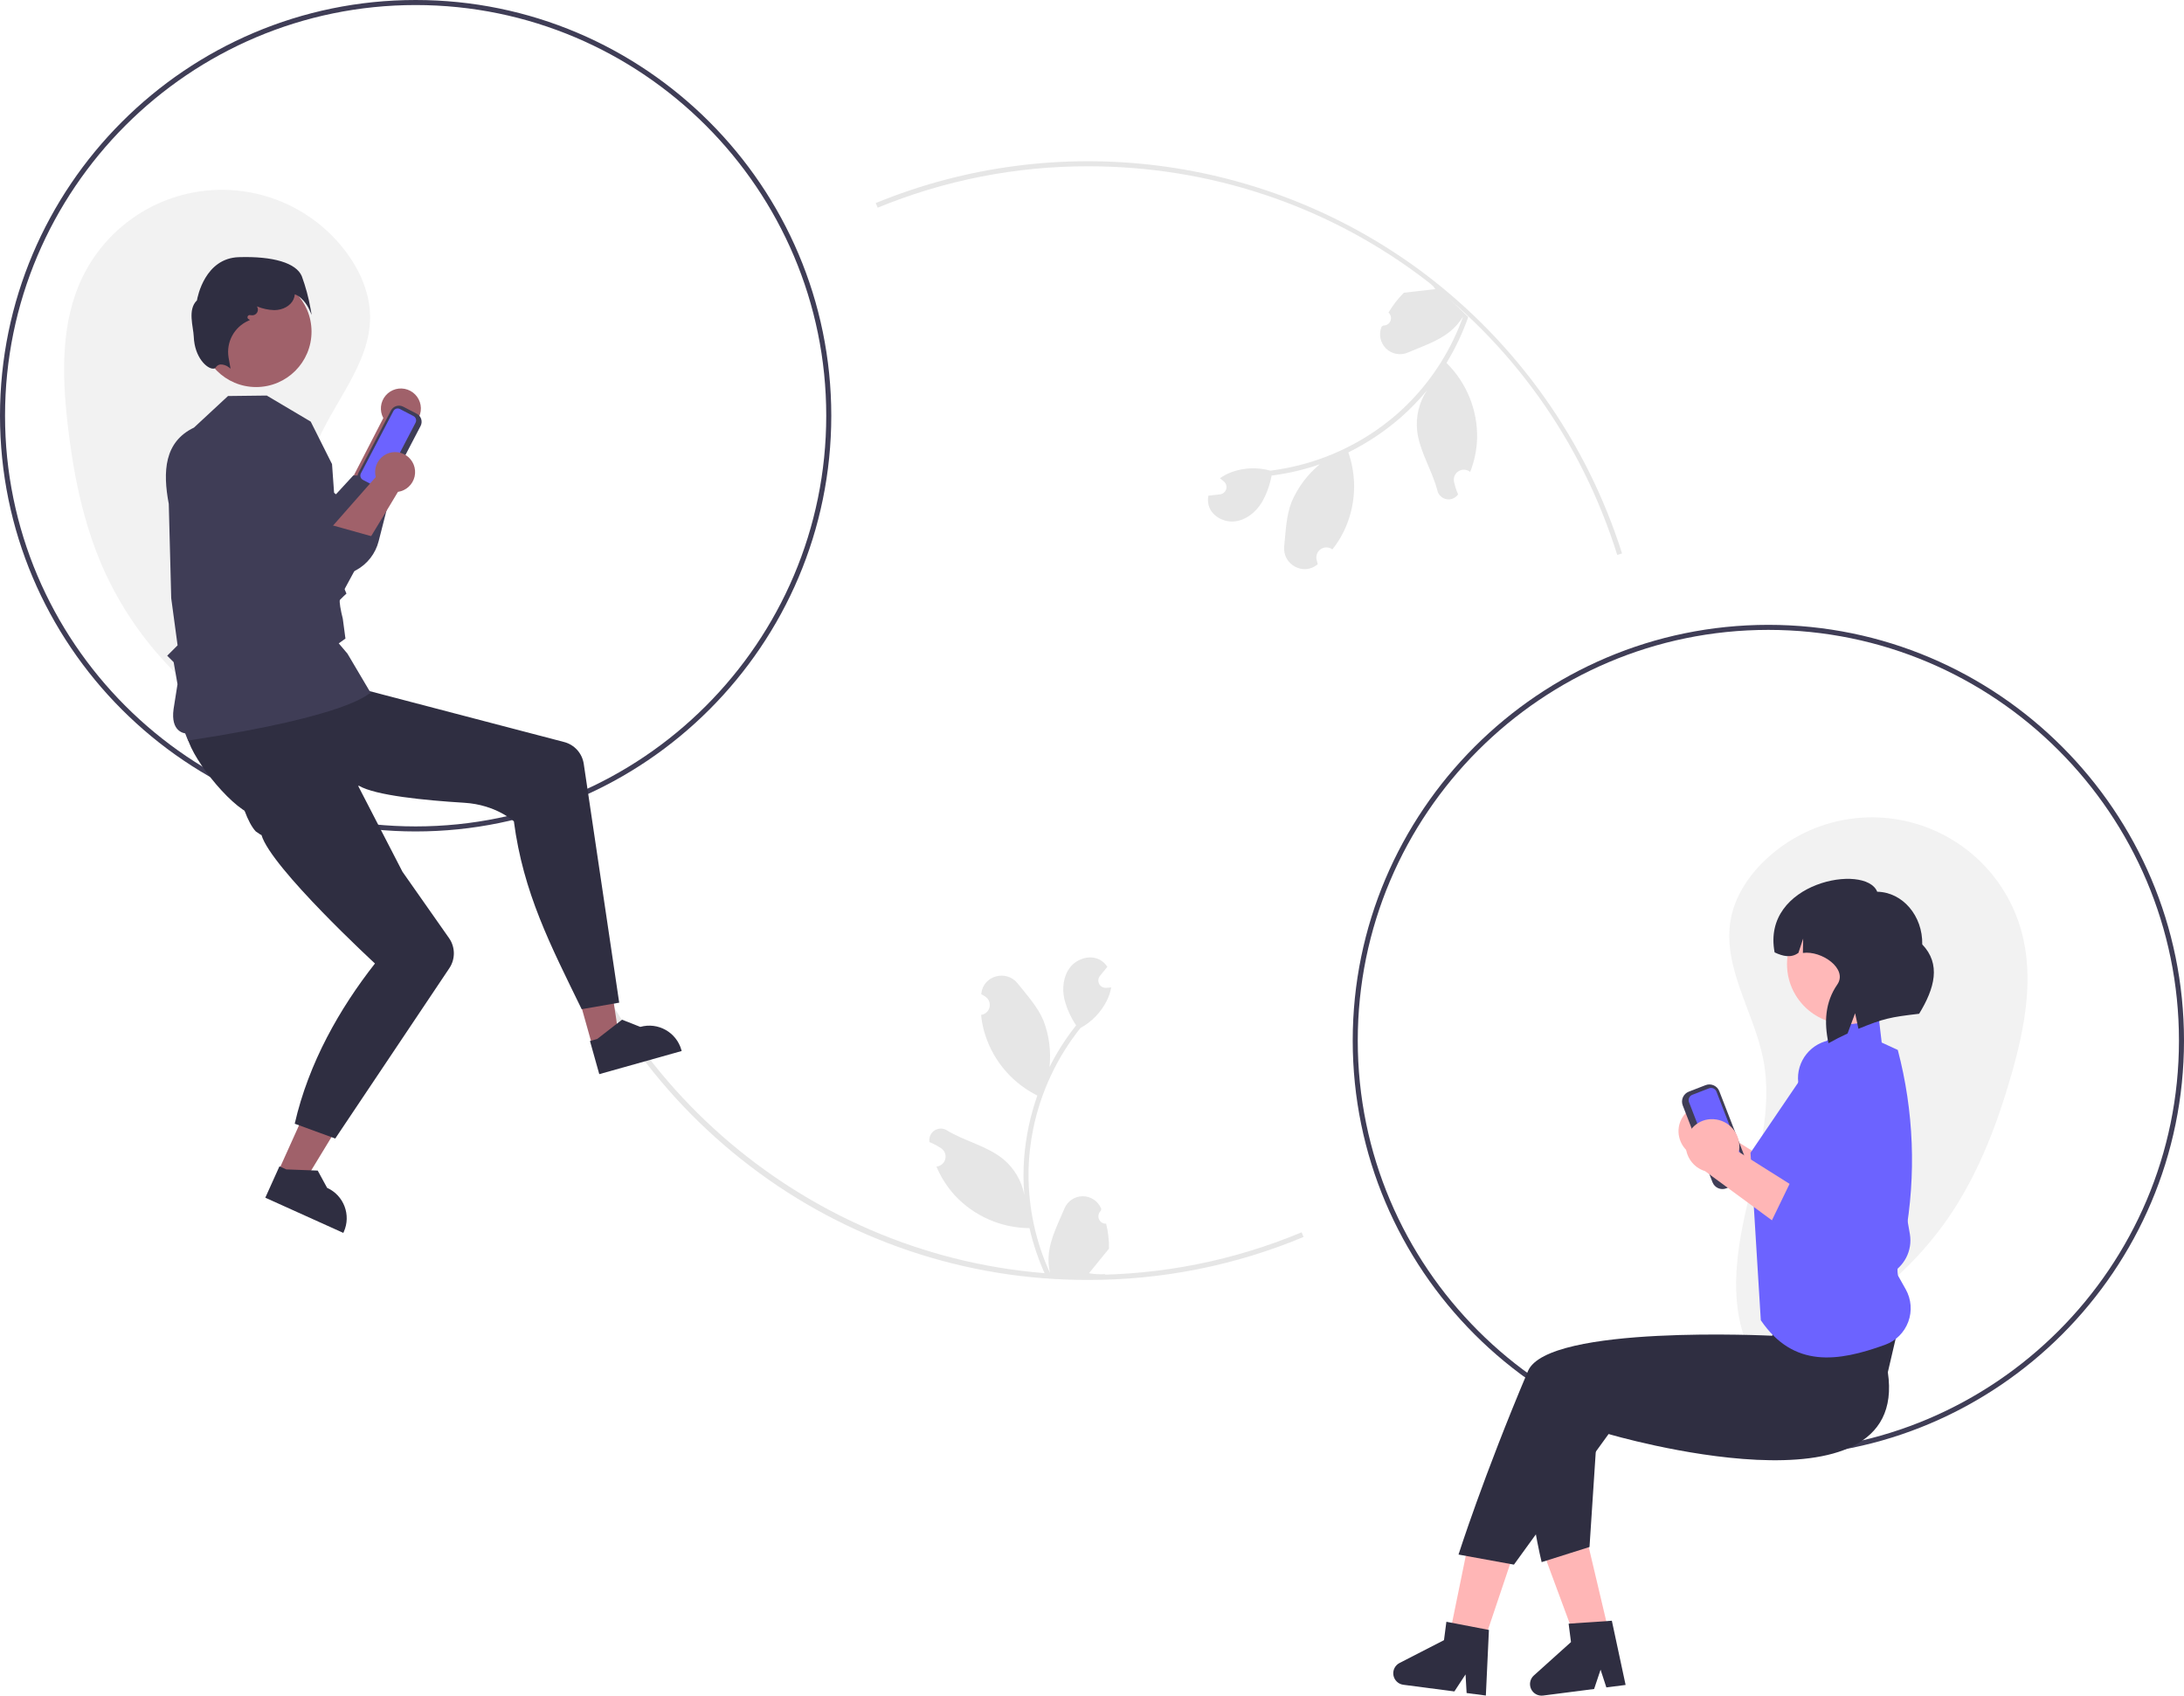
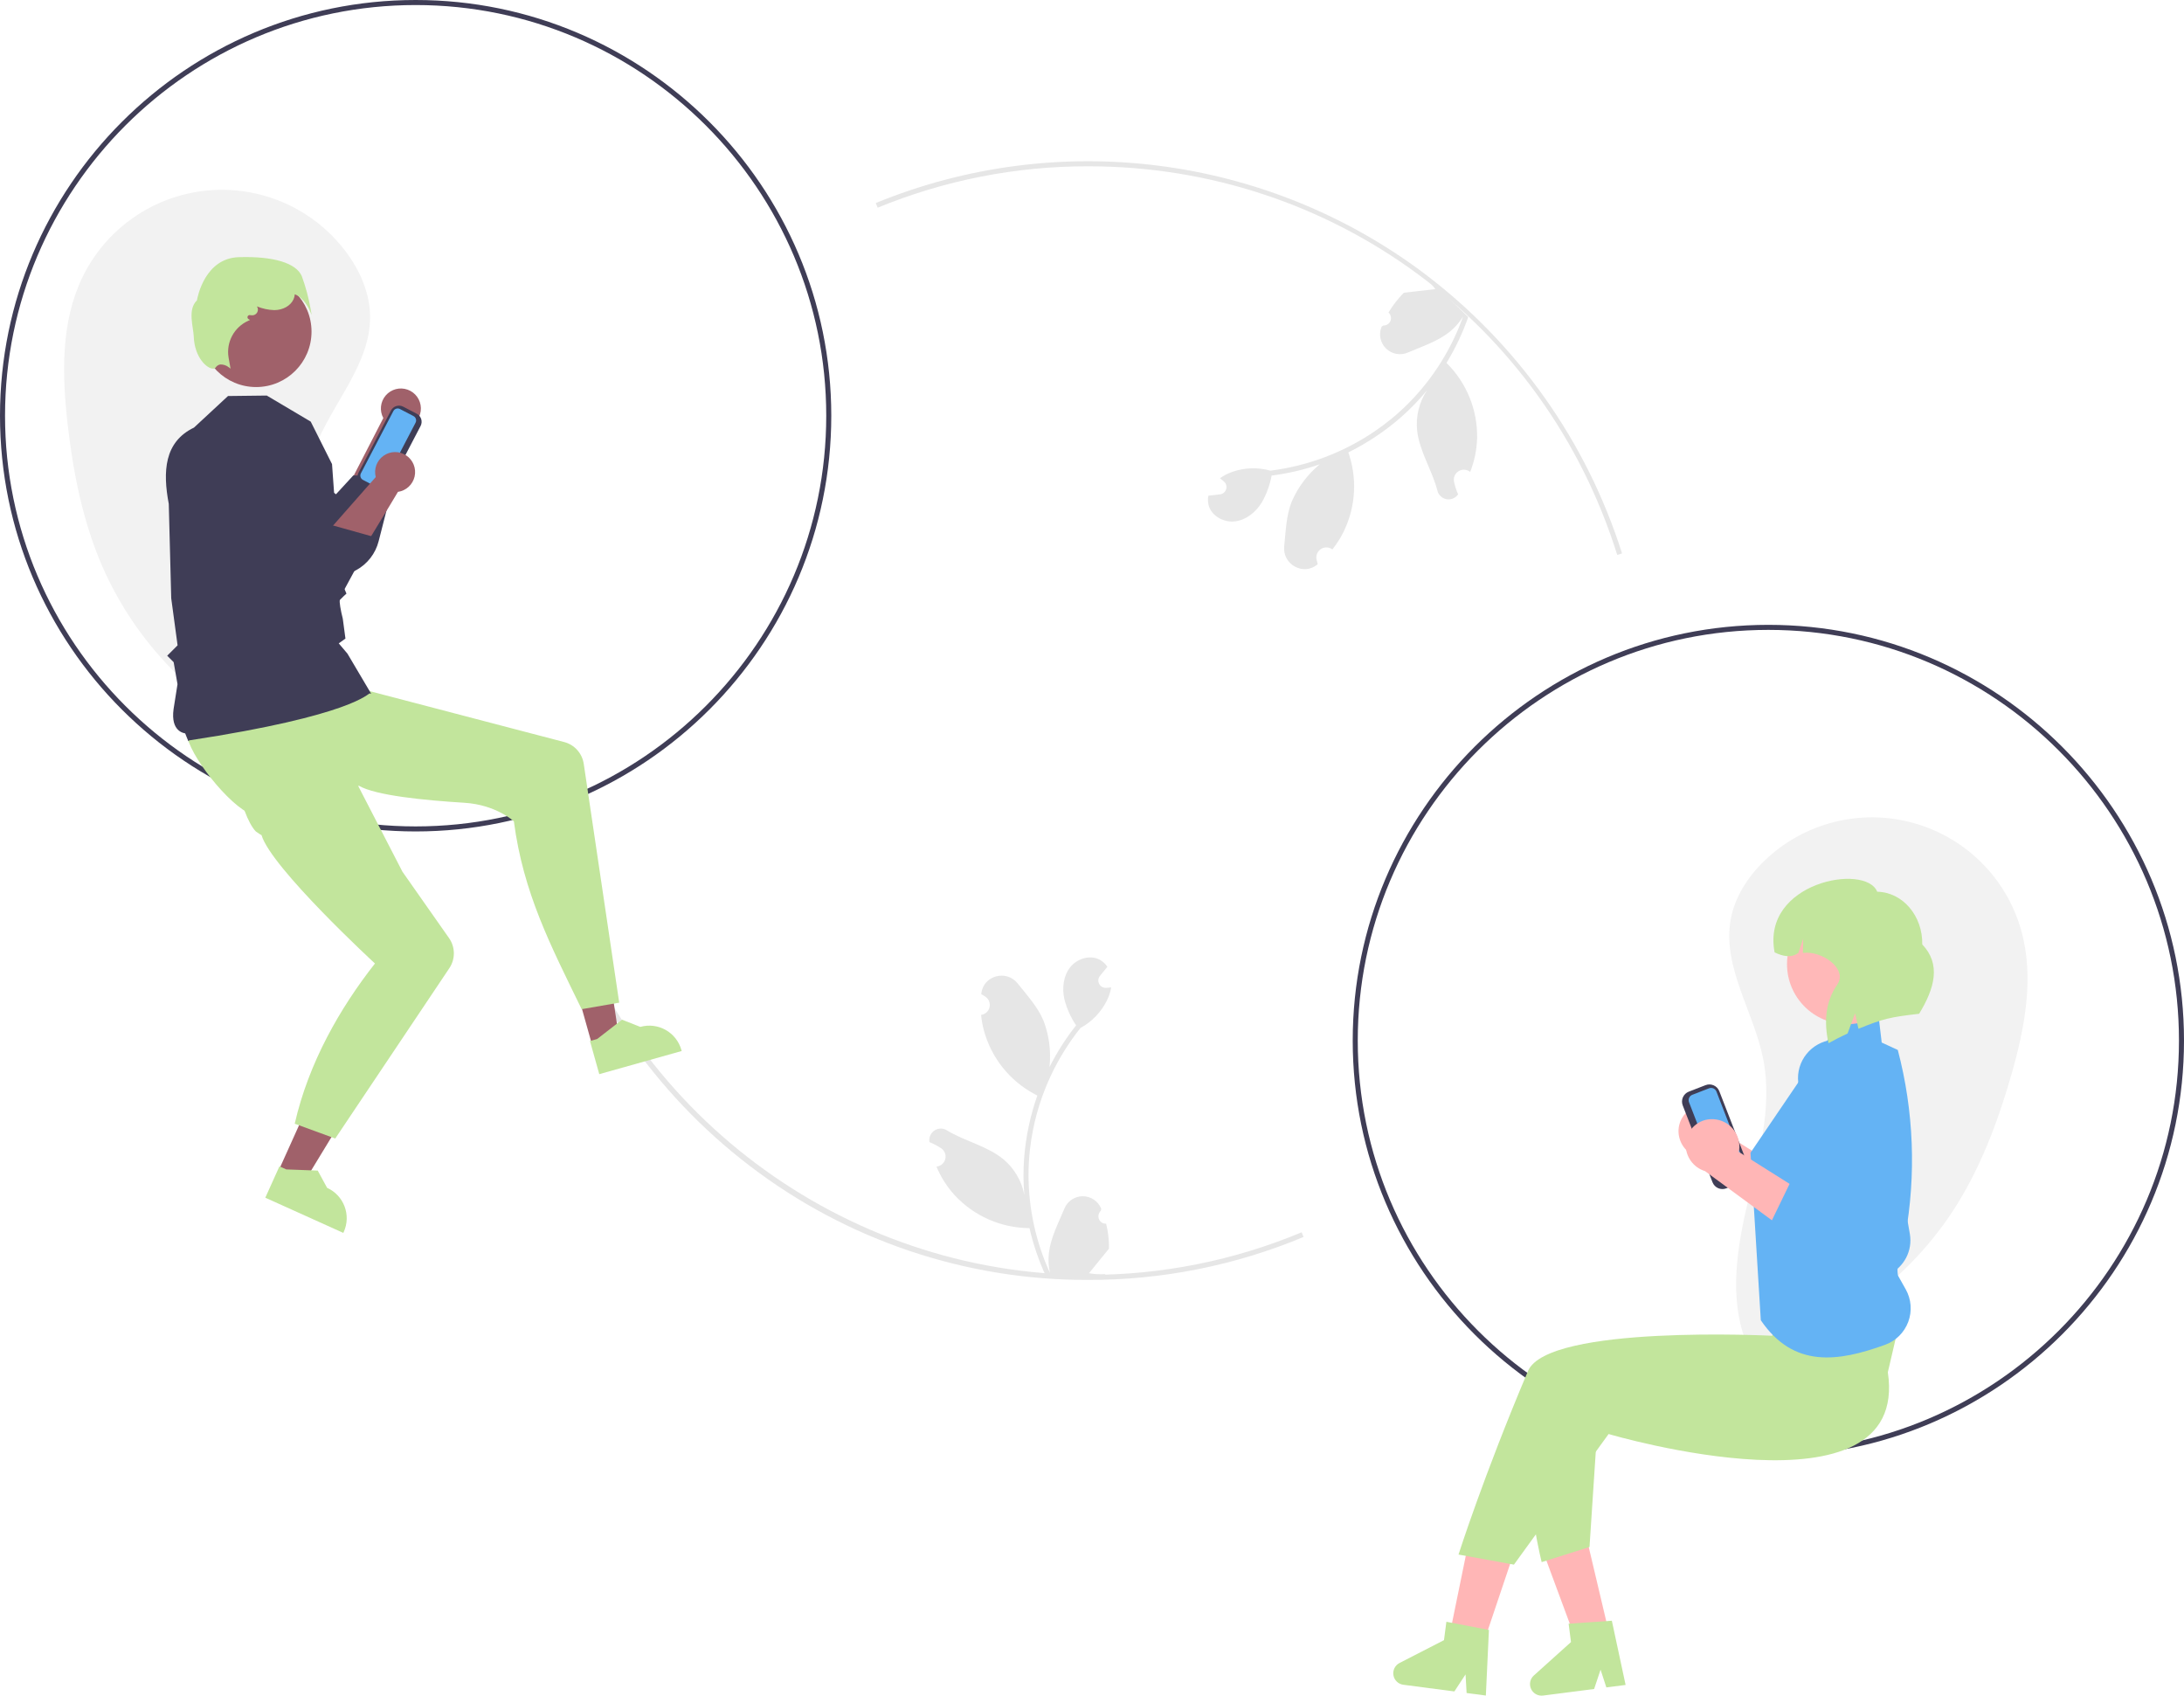
<svg xmlns="http://www.w3.org/2000/svg" data-name="Layer 1" width="867" height="673.005" viewBox="0 0 867 673.005">
  <path d="M279.609,409.65a137.199,137.199,0,0,1-72.318-70.942c-7.93-18.131-11.801-37.793-14.006-57.459-2.163-19.294-2.604-39.647,5.699-57.197a61.535,61.535,0,0,1,105.049-10.338c5.45,7.349,9.282,16.167,9.38,25.316.205,19.191-15.226,34.592-21.996,52.551-6.996,18.558-4.474,39.121-3.285,58.918s.435,41.26-11.577,57.041" transform="translate(-166.5 -113.4976)" fill="#f2f2f2" />
  <path d="M858.426,652.315a137.199,137.199,0,0,0,83.137-57.887c10.843-16.555,17.939-35.295,23.393-54.318,5.35-18.663,9.18-38.657,3.92-57.346a61.535,61.535,0,0,0-101.853-27.714c-6.6,6.337-11.849,14.393-13.471,23.397-3.403,18.888,9.243,36.647,12.923,55.483,3.802,19.465-2.113,39.319-6.588,58.64s-7.311,40.609,1.901,58.173" transform="translate(-166.5 -113.4976)" fill="#f2f2f2" />
  <path d="M598.5,621.498A219.995,219.995,0,0,1,464.079,576.191a223.646,223.646,0,0,1-78.777-114.596l1.921-.559C414.351,554.336,501.231,619.498,598.5,619.498a218.692,218.692,0,0,0,84.721-16.904l.771,1.846A220.68,220.68,0,0,1,598.5,621.498Z" transform="translate(-166.5 -113.4976)" fill="#e6e6e6" />
  <path d="M808.506,333.744C779.648,241.484,695.254,179.498,598.5,179.498a218.759,218.759,0,0,0-83.588,16.436l-.761-1.85a222.331,222.331,0,0,1,217.039,27.416A223.906,223.906,0,0,1,810.415,333.147Z" transform="translate(-166.5 -113.4976)" fill="#e6e6e6" />
  <path d="M868.5,691.498c-90.981,0-165-74.019-165-165s74.019-165,165-165,165,74.019,165,165S959.481,691.498,868.5,691.498Zm0-328c-89.878,0-163,73.122-163,163,0,89.879,73.122,163,163,163s163-73.121,163-163C1031.5,436.619,958.378,363.498,868.5,363.498Z" transform="translate(-166.5 -113.4976)" fill="#3f3d56" />
  <path d="M331.5,443.498c-90.981,0-165-74.019-165-165s74.019-165,165-165,165,74.019,165,165S422.481,443.498,331.5,443.498Zm0-328c-89.878,0-163,73.122-163,163s73.122,163,163,163,163-73.122,163-163S421.378,115.498,331.5,115.498Z" transform="translate(-166.5 -113.4976)" fill="#3f3d56" />
  <path d="M318.671,279.425l-14.57,28.298,14.387,8.247s9.87-31.787,10.16-32.993a7.939,7.939,0,1,0-9.976-3.553Z" transform="translate(-166.5 -113.4976)" fill="#a0616a" />
  <path d="M243.895,283.274c6.5,24.081,29.861,39.375,49.261,57.711a18.197,18.197,0,0,0,23.679-12.76l6.538-25.588-16.618-.444-6.877,7.474L277.625,293.81Z" transform="translate(-166.5 -113.4976)" fill="#3f3d56" />
  <path d="M843.97,552.136a10.855,10.855,0,0,1,10.138,11.245,10.414,10.414,0,0,1-.234,1.706l32.041,20.186-17.714,7.835L840.49,572.736a10.825,10.825,0,0,1-7.654-10.774,10.359,10.359,0,0,1,10.85-9.845Q843.828,552.125,843.97,552.136Z" transform="translate(-166.5 -113.4976)" fill="#ffb6b6" />
-   <path d="M874.868,576.097,866.927,592.482l31.398,20.205a15.619,15.619,0,0,0,15.183,1.017h0a14.966,14.966,0,0,0,8.3-15.962L911.621,539.577a16.136,16.136,0,0,0-17.716-13.361h0a15.303,15.303,0,0,0-13.549,16.876q.026.237.059.473a15.7,15.7,0,0,0,.321,1.661l11.122,41.365Z" transform="translate(-166.5 -113.4976)" fill="#6c63ff" />
+   <path d="M874.868,576.097,866.927,592.482l31.398,20.205a15.619,15.619,0,0,0,15.183,1.017h0a14.966,14.966,0,0,0,8.3-15.962L911.621,539.577a16.136,16.136,0,0,0-17.716-13.361h0a15.303,15.303,0,0,0-13.549,16.876q.026.237.059.473a15.7,15.7,0,0,0,.321,1.661l11.122,41.365Z" transform="translate(-166.5 -113.4976)" fill="#64b3f4" />
  <path d="M846.331,582.74l-11.824-30.509a4.227,4.227,0,0,1,2.411-5.463l6.649-2.577a4.227,4.227,0,0,1,5.463,2.411l11.824,30.509a4.227,4.227,0,0,1-2.411,5.463l-6.649,2.577A4.227,4.227,0,0,1,846.331,582.74Z" transform="translate(-166.5 -113.4976)" fill="#3f3d56" />
-   <path d="M838.3,548.022a2.278,2.278,0,0,0-1.299,2.944l11.824,30.509a2.278,2.278,0,0,0,2.944,1.299l6.649-2.577a2.278,2.278,0,0,0,1.299-2.944L847.893,546.745a2.278,2.278,0,0,0-2.944-1.299Z" transform="translate(-166.5 -113.4976)" fill="#6c63ff" />
+   <path d="M838.3,548.022a2.278,2.278,0,0,0-1.299,2.944l11.824,30.509a2.278,2.278,0,0,0,2.944,1.299l6.649-2.577a2.278,2.278,0,0,0,1.299-2.944L847.893,546.745a2.278,2.278,0,0,0-2.944-1.299Z" transform="translate(-166.5 -113.4976)" fill="#64b3f4" />
  <rect x="872.636" y="601.497" width="44.903" height="44.903" transform="translate(1623.676 1134.4) rotate(-180)" fill="#ffb8b8" />
  <polygon points="599.649 620.243 582.5 614.473 572.95 661.153 584.57 665.062 599.649 620.243" fill="#ffb6b6" />
  <polygon points="630.062 611.362 612.454 615.526 629.013 660.202 640.944 657.38 630.062 611.362" fill="#ffb6b6" />
-   <path d="M915.929,658.131c9,60-110.851,24.527-110.851,24.527L767.5,734.498l-22-4s9.899-31.12,27.578-72.839c7.851-18.527,97-14,97-14l1.851-14.527,51-1Z" transform="translate(-166.5 -113.4976)" fill="#2f2e41" />
-   <path d="M801.295,669.786l-32.641.751c5.233,45.007,9.846,62.96,9.846,62.96l19-6Z" transform="translate(-166.5 -113.4976)" fill="#2f2e41" />
-   <path d="M890.277,528.529l9.038-11.618,12.893-.559,1.287,10.927,6.388,2.946a171.329,171.329,0,0,1,2.886,74.227l0,0h0a6.609,6.609,0,0,0-1.88,6.42l.414,1.651-.038.06a9.672,9.672,0,0,0-1.284,7.22h0l3.051,5.421a15.395,15.395,0,0,1-8.194,22.018c-18.753,6.797-36.332,9.329-49.337-9.745l-4.089-66.47Z" transform="translate(-166.5 -113.4976)" fill="#6c63ff" />
+   <path d="M915.929,658.131c9,60-110.851,24.527-110.851,24.527L767.5,734.498l-22-4s9.899-31.12,27.578-72.839c7.851-18.527,97-14,97-14l1.851-14.527,51-1Z" transform="translate(-166.5 -113.4976)" fill="#c2e59c" />
+   <path d="M801.295,669.786l-32.641.751c5.233,45.007,9.846,62.96,9.846,62.96l19-6Z" transform="translate(-166.5 -113.4976)" fill="#c2e59c" />
+   <path d="M890.277,528.529l9.038-11.618,12.893-.559,1.287,10.927,6.388,2.946a171.329,171.329,0,0,1,2.886,74.227l0,0h0a6.609,6.609,0,0,0-1.88,6.42l.414,1.651-.038.06a9.672,9.672,0,0,0-1.284,7.22h0l3.051,5.421a15.395,15.395,0,0,1-8.194,22.018c-18.753,6.797-36.332,9.329-49.337-9.745l-4.089-66.47Z" transform="translate(-166.5 -113.4976)" fill="#64b3f4" />
  <circle cx="733.245" cy="382.662" r="23.838" fill="#ffb8b8" />
-   <path d="M911.712,467.423c10.093.194,18.099,9.556,17.88,20.911,7.469,7.794,4.999,17.33-1.242,27.528-11.417,1.325-14.082,1.877-24.094,5.961l-1.319-6.164-2.99,8.027q-3.817,1.76-7.576,3.863c-1.801-8.261-1.354-16.29,3.486-23.284,4.3-6.213-6.165-13.59-13.649-12.547h0l.11-5.707-1.88,5.673c-2.917,2.144-6.144,1.368-9.454-.182v-0C865.62,463.613,907.166,455.986,911.712,467.423Z" transform="translate(-166.5 -113.4976)" fill="#2f2e41" />
-   <path d="M756.352,786.455l-7.64-.998-.421-7.392-4.435,6.757-20.264-2.647a4.594,4.594,0,0,1-1.504-8.642l17.642-9.062.953-7.293,16.888,3.239Z" transform="translate(-166.5 -113.4976)" fill="#2f2e41" />
-   <path d="M811.828,782.247l-7.642.983-2.293-7.04-2.565,7.665-20.269,2.608a4.594,4.594,0,0,1-3.658-7.973L790.149,765.23l-.939-7.294,17.156-1.175Z" transform="translate(-166.5 -113.4976)" fill="#2f2e41" />
+   <path d="M911.712,467.423c10.093.194,18.099,9.556,17.88,20.911,7.469,7.794,4.999,17.33-1.242,27.528-11.417,1.325-14.082,1.877-24.094,5.961l-1.319-6.164-2.99,8.027q-3.817,1.76-7.576,3.863c-1.801-8.261-1.354-16.29,3.486-23.284,4.3-6.213-6.165-13.59-13.649-12.547h0l.11-5.707-1.88,5.673c-2.917,2.144-6.144,1.368-9.454-.182v-0C865.62,463.613,907.166,455.986,911.712,467.423Z" transform="translate(-166.5 -113.4976)" fill="#c2e59c" />
+   <path d="M756.352,786.455l-7.64-.998-.421-7.392-4.435,6.757-20.264-2.647a4.594,4.594,0,0,1-1.504-8.642l17.642-9.062.953-7.293,16.888,3.239Z" transform="translate(-166.5 -113.4976)" fill="#c2e59c" />
+   <path d="M811.828,782.247l-7.642.983-2.293-7.04-2.565,7.665-20.269,2.608a4.594,4.594,0,0,1-3.658-7.973L790.149,765.23l-.939-7.294,17.156-1.175Z" transform="translate(-166.5 -113.4976)" fill="#c2e59c" />
  <path d="M846.845,557.712a10.855,10.855,0,0,1,10.138,11.245,10.414,10.414,0,0,1-.234,1.706l32.041,20.186-17.714,7.835-27.711-20.37a10.825,10.825,0,0,1-7.654-10.774,10.359,10.359,0,0,1,10.85-9.845Q846.703,557.702,846.845,557.712Z" transform="translate(-166.5 -113.4976)" fill="#ffb6b6" />
-   <path d="M877.743,581.674l-7.941,16.385,31.398,20.205a15.619,15.619,0,0,0,15.183,1.017h0a14.966,14.966,0,0,0,8.3-15.962l-10.188-58.164a16.136,16.136,0,0,0-17.716-13.361h0a15.303,15.303,0,0,0-13.549,16.876q.026.237.059.473a15.701,15.701,0,0,0,.321,1.661l11.122,41.365Z" transform="translate(-166.5 -113.4976)" fill="#6c63ff" />
+   <path d="M877.743,581.674l-7.941,16.385,31.398,20.205a15.619,15.619,0,0,0,15.183,1.017h0a14.966,14.966,0,0,0,8.3-15.962l-10.188-58.164a16.136,16.136,0,0,0-17.716-13.361h0a15.303,15.303,0,0,0-13.549,16.876q.026.237.059.473a15.701,15.701,0,0,0,.321,1.661l11.122,41.365Z" transform="translate(-166.5 -113.4976)" fill="#64b3f4" />
  <polygon points="110.415 465.016 120.487 469.559 142.805 432.873 127.94 426.167 110.415 465.016" fill="#a0616a" />
-   <path d="M271.82,588.86,302.792,602.832l.177-.392a13.226,13.226,0,0,0-6.616-17.494l-.001-0-3.721-6.844-12.492-.47-2.704-1.22Z" transform="translate(-166.5 -113.4976)" fill="#2f2e41" />
+   <path d="M271.82,588.86,302.792,602.832l.177-.392a13.226,13.226,0,0,0-6.616-17.494l-.001-0-3.721-6.844-12.492-.47-2.704-1.22Z" transform="translate(-166.5 -113.4976)" fill="#c2e59c" />
  <polygon points="235.159 415.125 245.796 412.139 239.34 369.685 223.639 374.093 235.159 415.125" fill="#a0616a" />
-   <path d="M404.399,539.825l32.713-9.184-.116-.414a13.226,13.226,0,0,0-16.307-9.159l-.001 0-7.248-2.856-9.876,7.663-2.856.802Z" transform="translate(-166.5 -113.4976)" fill="#2f2e41" />
-   <path d="M240.658,404.574c.272,7.87,17.01,29.103,25.813,32.148,1.496.518,2.371.803,2.371.803l3.064-.926L309.008,425.373c6.497,3.822,25.877,5.765,41.78,6.737,12.657.771,19.712,7.388,19.712,7.388,3.734,28.398,14.499,49.101,26.913,74.545l14.898-2.591-14.075-94.778a10.558,10.558,0,0,0-7.772-8.663L289.22,381.527s-5.584-1.01-17.36,4.67C252.473,395.551,240.464,398.848,240.658,404.574Z" transform="translate(-166.5 -113.4976)" fill="#2f2e41" />
-   <path d="M260.004,403.051c-3.395,7.105,1.636,33.67,8.036,40.437l1.699,1.155.574.299c3.839,12.986,45.037,50.967,45.037,50.967-13.916,17.728-26.317,39.355-31.851,63.587l16.091,5.88L344.885,497.759a10.558,10.558,0,0,0-.131-11.942l-18.478-26.321-30.11-58.323C274.652,400.509,262.478,397.883,260.004,403.051Z" transform="translate(-166.5 -113.4976)" fill="#2f2e41" />
+   <path d="M404.399,539.825l32.713-9.184-.116-.414a13.226,13.226,0,0,0-16.307-9.159l-.001 0-7.248-2.856-9.876,7.663-2.856.802Z" transform="translate(-166.5 -113.4976)" fill="#c2e59c" />
+   <path d="M240.658,404.574c.272,7.87,17.01,29.103,25.813,32.148,1.496.518,2.371.803,2.371.803l3.064-.926L309.008,425.373c6.497,3.822,25.877,5.765,41.78,6.737,12.657.771,19.712,7.388,19.712,7.388,3.734,28.398,14.499,49.101,26.913,74.545l14.898-2.591-14.075-94.778a10.558,10.558,0,0,0-7.772-8.663L289.22,381.527s-5.584-1.01-17.36,4.67C252.473,395.551,240.464,398.848,240.658,404.574Z" transform="translate(-166.5 -113.4976)" fill="#c2e59c" />
+   <path d="M260.004,403.051c-3.395,7.105,1.636,33.67,8.036,40.437l1.699,1.155.574.299c3.839,12.986,45.037,50.967,45.037,50.967-13.916,17.728-26.317,39.355-31.851,63.587l16.091,5.88L344.885,497.759a10.558,10.558,0,0,0-.131-11.942l-18.478-26.321-30.11-58.323C274.652,400.509,262.478,397.883,260.004,403.051Z" transform="translate(-166.5 -113.4976)" fill="#c2e59c" />
  <path d="M241.264,407.668c-.05,0-1.229-3.087-1.253-3.094-.401-.112-5.83-.648-4.609-9.635l1.562-9.892-1.525-8.734-2.565-2.565,4.122-4.122L234.47,350.93,233.5,313.498c-2.434-12.858-1.799-24.618,9.994-30.281l13.52-12.54,15.384-.186,17.454,10.347,8.456,16.858,3.28,45.688,2.449,5.714-.21.19c-.016.015-1.648,1.49-2.381,2.301-.355.504.311,4.269,1.134,7.466l1.055,7.892-2.658,1.9,3.456,4.082,9.421,15.925-.564-.14c-.636-.158-6.561,8.735-71.59,18.624C241.399,407.384,241.389,407.668,241.264,407.668Z" transform="translate(-166.5 -113.4976)" fill="#3f3d56" />
  <path d="M315.727,308.79l-5.383-2.809a3.599,3.599,0,0,1-1.524-4.851l12.889-24.701a3.599,3.599,0,0,1,4.851-1.524l5.383,2.809a3.599,3.599,0,0,1,1.524,4.851l-12.889,24.701A3.599,3.599,0,0,1,315.727,308.79Z" transform="translate(-166.5 -113.4976)" fill="#3f3d56" />
-   <path d="M325.271,275.836a1.94,1.94,0,0,0-2.614.821l-12.889,24.701a1.94,1.94,0,0,0,.821,2.614l5.383,2.809a1.94,1.94,0,0,0,2.614-.821l12.889-24.701a1.94,1.94,0,0,0-.821-2.614Z" transform="translate(-166.5 -113.4976)" fill="#6c63ff" />
+   <path d="M325.271,275.836a1.94,1.94,0,0,0-2.614.821l-12.889,24.701a1.94,1.94,0,0,0,.821,2.614l5.383,2.809a1.94,1.94,0,0,0,2.614-.821l12.889-24.701a1.94,1.94,0,0,0-.821-2.614Z" transform="translate(-166.5 -113.4976)" fill="#64b3f4" />
  <circle cx="101.672" cy="131.625" r="21.996" fill="#a0616a" />
-   <path d="M257.354,259.29a5.259,5.259,0,0,0-3.399-1.141,2.735,2.735,0,0,0-1.871,1.243,1.106,1.106,0,0,1-.97.413c-2.347.085-7.35-4.269-7.692-12.67-.163-3.993-2.551-10.749,1.252-14.408.255-1.477,3.224-16.739,16.61-17.16,13.704-.436,22.827,2.317,25.019,7.54h0a75.905,75.905,0,0,1,3.458,12.766l.46,2.585-1.074-2.396c-.02-.045-1.979-4.335-5.611-5.766a6.162,6.162,0,0,1-.525,2.02c-1.185,2.568-4.172,4.244-7.611,4.27a19.645,19.645,0,0,1-6.915-1.487,2.263,2.263,0,0,1-2.135,3.536l-.636-.079a.864.864,0,0,0-.515,1.62l.56.299-.679.329a13.544,13.544,0,0,0-7.846,14.571l.792,4.455Z" transform="translate(-166.5 -113.4976)" fill="#2f2e41" />
+   <path d="M257.354,259.29a5.259,5.259,0,0,0-3.399-1.141,2.735,2.735,0,0,0-1.871,1.243,1.106,1.106,0,0,1-.97.413c-2.347.085-7.35-4.269-7.692-12.67-.163-3.993-2.551-10.749,1.252-14.408.255-1.477,3.224-16.739,16.61-17.16,13.704-.436,22.827,2.317,25.019,7.54h0a75.905,75.905,0,0,1,3.458,12.766l.46,2.585-1.074-2.396c-.02-.045-1.979-4.335-5.611-5.766a6.162,6.162,0,0,1-.525,2.02c-1.185,2.568-4.172,4.244-7.611,4.27a19.645,19.645,0,0,1-6.915-1.487,2.263,2.263,0,0,1-2.135,3.536l-.636-.079a.864.864,0,0,0-.515,1.62l.56.299-.679.329a13.544,13.544,0,0,0-7.846,14.571l.792,4.455Z" transform="translate(-166.5 -113.4976)" fill="#c2e59c" />
  <path d="M605.61,599.177a2.937,2.937,0,0,1-2.128-5.09l.201-.8q-.04-.096-.08-.192a7.887,7.887,0,0,0-14.548.054c-2.379,5.731-5.409,11.471-6.155,17.53a23.331,23.331,0,0,0,.41,8.024,93.541,93.541,0,0,1-8.509-38.851,90.285,90.285,0,0,1,.56-10.072q.464-4.112,1.287-8.166a94.625,94.625,0,0,1,18.765-40.104,25.182,25.182,0,0,0,10.473-10.866,19.209,19.209,0,0,0,1.747-5.249c-.51.067-1.028.109-1.538.142-.159.008-.326.017-.485.025l-.06.003a2.91,2.91,0,0,1-2.39-4.74q.33-.406.661-.812c.334-.418.677-.828,1.011-1.245a1.448,1.448,0,0,0,.109-.125c.385-.476.769-.945,1.154-1.421a8.414,8.414,0,0,0-2.758-2.666c-3.853-2.257-9.169-.694-11.953,2.792-2.792,3.485-3.318,8.375-2.349,12.73a33.719,33.719,0,0,0,4.664,10.398c-.209.268-.426.527-.635.794a95.236,95.236,0,0,0-9.94,15.748,39.591,39.591,0,0,0-2.364-18.389c-2.262-5.458-6.503-10.054-10.237-14.772-4.485-5.667-13.683-3.194-14.473,3.99q-.011.104-.022.209.832.469,1.629.996a3.984,3.984,0,0,1-1.606,7.249l-.081.013a39.636,39.636,0,0,0,1.045,5.926,40.81,40.81,0,0,0,20.32,25.577c.326.167.644.334.97.493a97.207,97.207,0,0,0-5.232,24.624,92.197,92.197,0,0,0,.067,14.887l-.025-.176a24.363,24.363,0,0,0-8.317-14.067c-6.4-5.258-15.443-7.194-22.347-11.42a4.572,4.572,0,0,0-7.003,4.448q.014.092.028.185a26.761,26.761,0,0,1,3.001,1.446q.832.469,1.629.996a3.984,3.984,0,0,1-1.606,7.249l-.081.012c-.058.008-.109.017-.167.025a39.671,39.671,0,0,0,7.297,11.426,40.846,40.846,0,0,0,29.623,12.998h.008a97.18,97.18,0,0,0,6.528,19.058h23.32c.084-.259.159-.527.234-.786a26.496,26.496,0,0,1-6.453-.384c1.73-2.123,3.46-4.263,5.191-6.386a1.446,1.446,0,0,0,.109-.125c.878-1.087,1.764-2.165,2.641-3.251l0-.001a38.811,38.811,0,0,0-1.137-9.887Z" transform="translate(-166.5 -113.4976)" fill="#e6e6e6" />
  <path d="M717.709,237.565a2.937,2.937,0,0,1-2.029,5.131l-.703.432q-.039.097-.077.193a7.887,7.887,0,0,0,10.456,10.115c5.704-2.443,11.88-4.44,16.643-8.258a23.331,23.331,0,0,0,5.307-6.032,93.541,93.541,0,0,1-21.023,33.761,90.285,90.285,0,0,1-7.431,6.822q-3.203,2.621-6.622,4.95a94.625,94.625,0,0,1-41.43,15.623,25.182,25.182,0,0,0-15.084.472,19.209,19.209,0,0,0-4.915,2.54c.412.308.812.64,1.201.972.12.105.245.216.365.32l.045.04a2.91,2.91,0,0,1-1.597,5.063q-.52.061-1.04.121c-.531.066-1.062.12-1.594.186a1.447,1.447,0,0,0-.165.014c-.608.073-1.21.14-1.818.212a8.414,8.414,0,0,0,.114,3.835c1.184,4.306,6.082,6.897,10.508,6.343,4.432-.548,8.222-3.682,10.567-7.477a33.719,33.719,0,0,0,3.917-10.702c.336-.046.673-.08,1.009-.125a95.236,95.236,0,0,0,18.11-4.34,39.591,39.591,0,0,0-11.142,14.819c-2.189,5.488-2.361,11.739-2.979,17.724-.743,7.189,7.57,11.838,13.15,7.244q.081-.067.162-.134-.268-.917-.471-1.85a3.984,3.984,0,0,1,6.21-4.071l.067.048a39.637,39.637,0,0,0,3.388-4.973,40.81,40.81,0,0,0,3.3-32.499c-.117-.347-.228-.689-.35-1.03a97.208,97.208,0,0,0,20.934-13.982A92.198,92.198,0,0,0,733.035,268.364l-.105.143a24.363,24.363,0,0,0-3.863,15.879c.914,8.232,6.038,15.93,8.033,23.776a4.572,4.572,0,0,0,8.119,1.702q.054-.076.109-.152a26.76,26.76,0,0,1-1.14-3.13q-.268-.917-.471-1.85a3.984,3.984,0,0,1,6.21-4.071l.067.048c.048.035.09.064.137.099a39.67,39.67,0,0,0,2.749-13.276,40.846,40.846,0,0,0-12.142-29.984l-.006-.006a97.18,97.18,0,0,0,8.627-18.204l-16.7-16.277c-.241.127-.481.266-.716.399a26.496,26.496,0,0,1,4.353,4.779c-2.721.313-5.454.638-8.174.95a1.449,1.449,0,0,0-.165.014c-1.387.166-2.774.319-4.161.485l-.001.001a38.812,38.812,0,0,0-6.086,7.874Z" transform="translate(-166.5 -113.4976)" fill="#e6e6e6" />
  <path d="M315.663,302.841l-21.03,23.893,11.942,11.506s17.321-28.422,17.897-29.521a7.939,7.939,0,1,0-8.809-5.878Z" transform="translate(-166.5 -113.4976)" fill="#a0616a" />
  <path d="M242.205,288.345c.433,24.938,19.361,45.466,33.706,67.978a18.197,18.197,0,0,0,26.076-6.603L314.565,326.499l-16.009-4.482-8.492,5.572-17.716-20.803Z" transform="translate(-166.5 -113.4976)" fill="#3f3d56" />
</svg>
